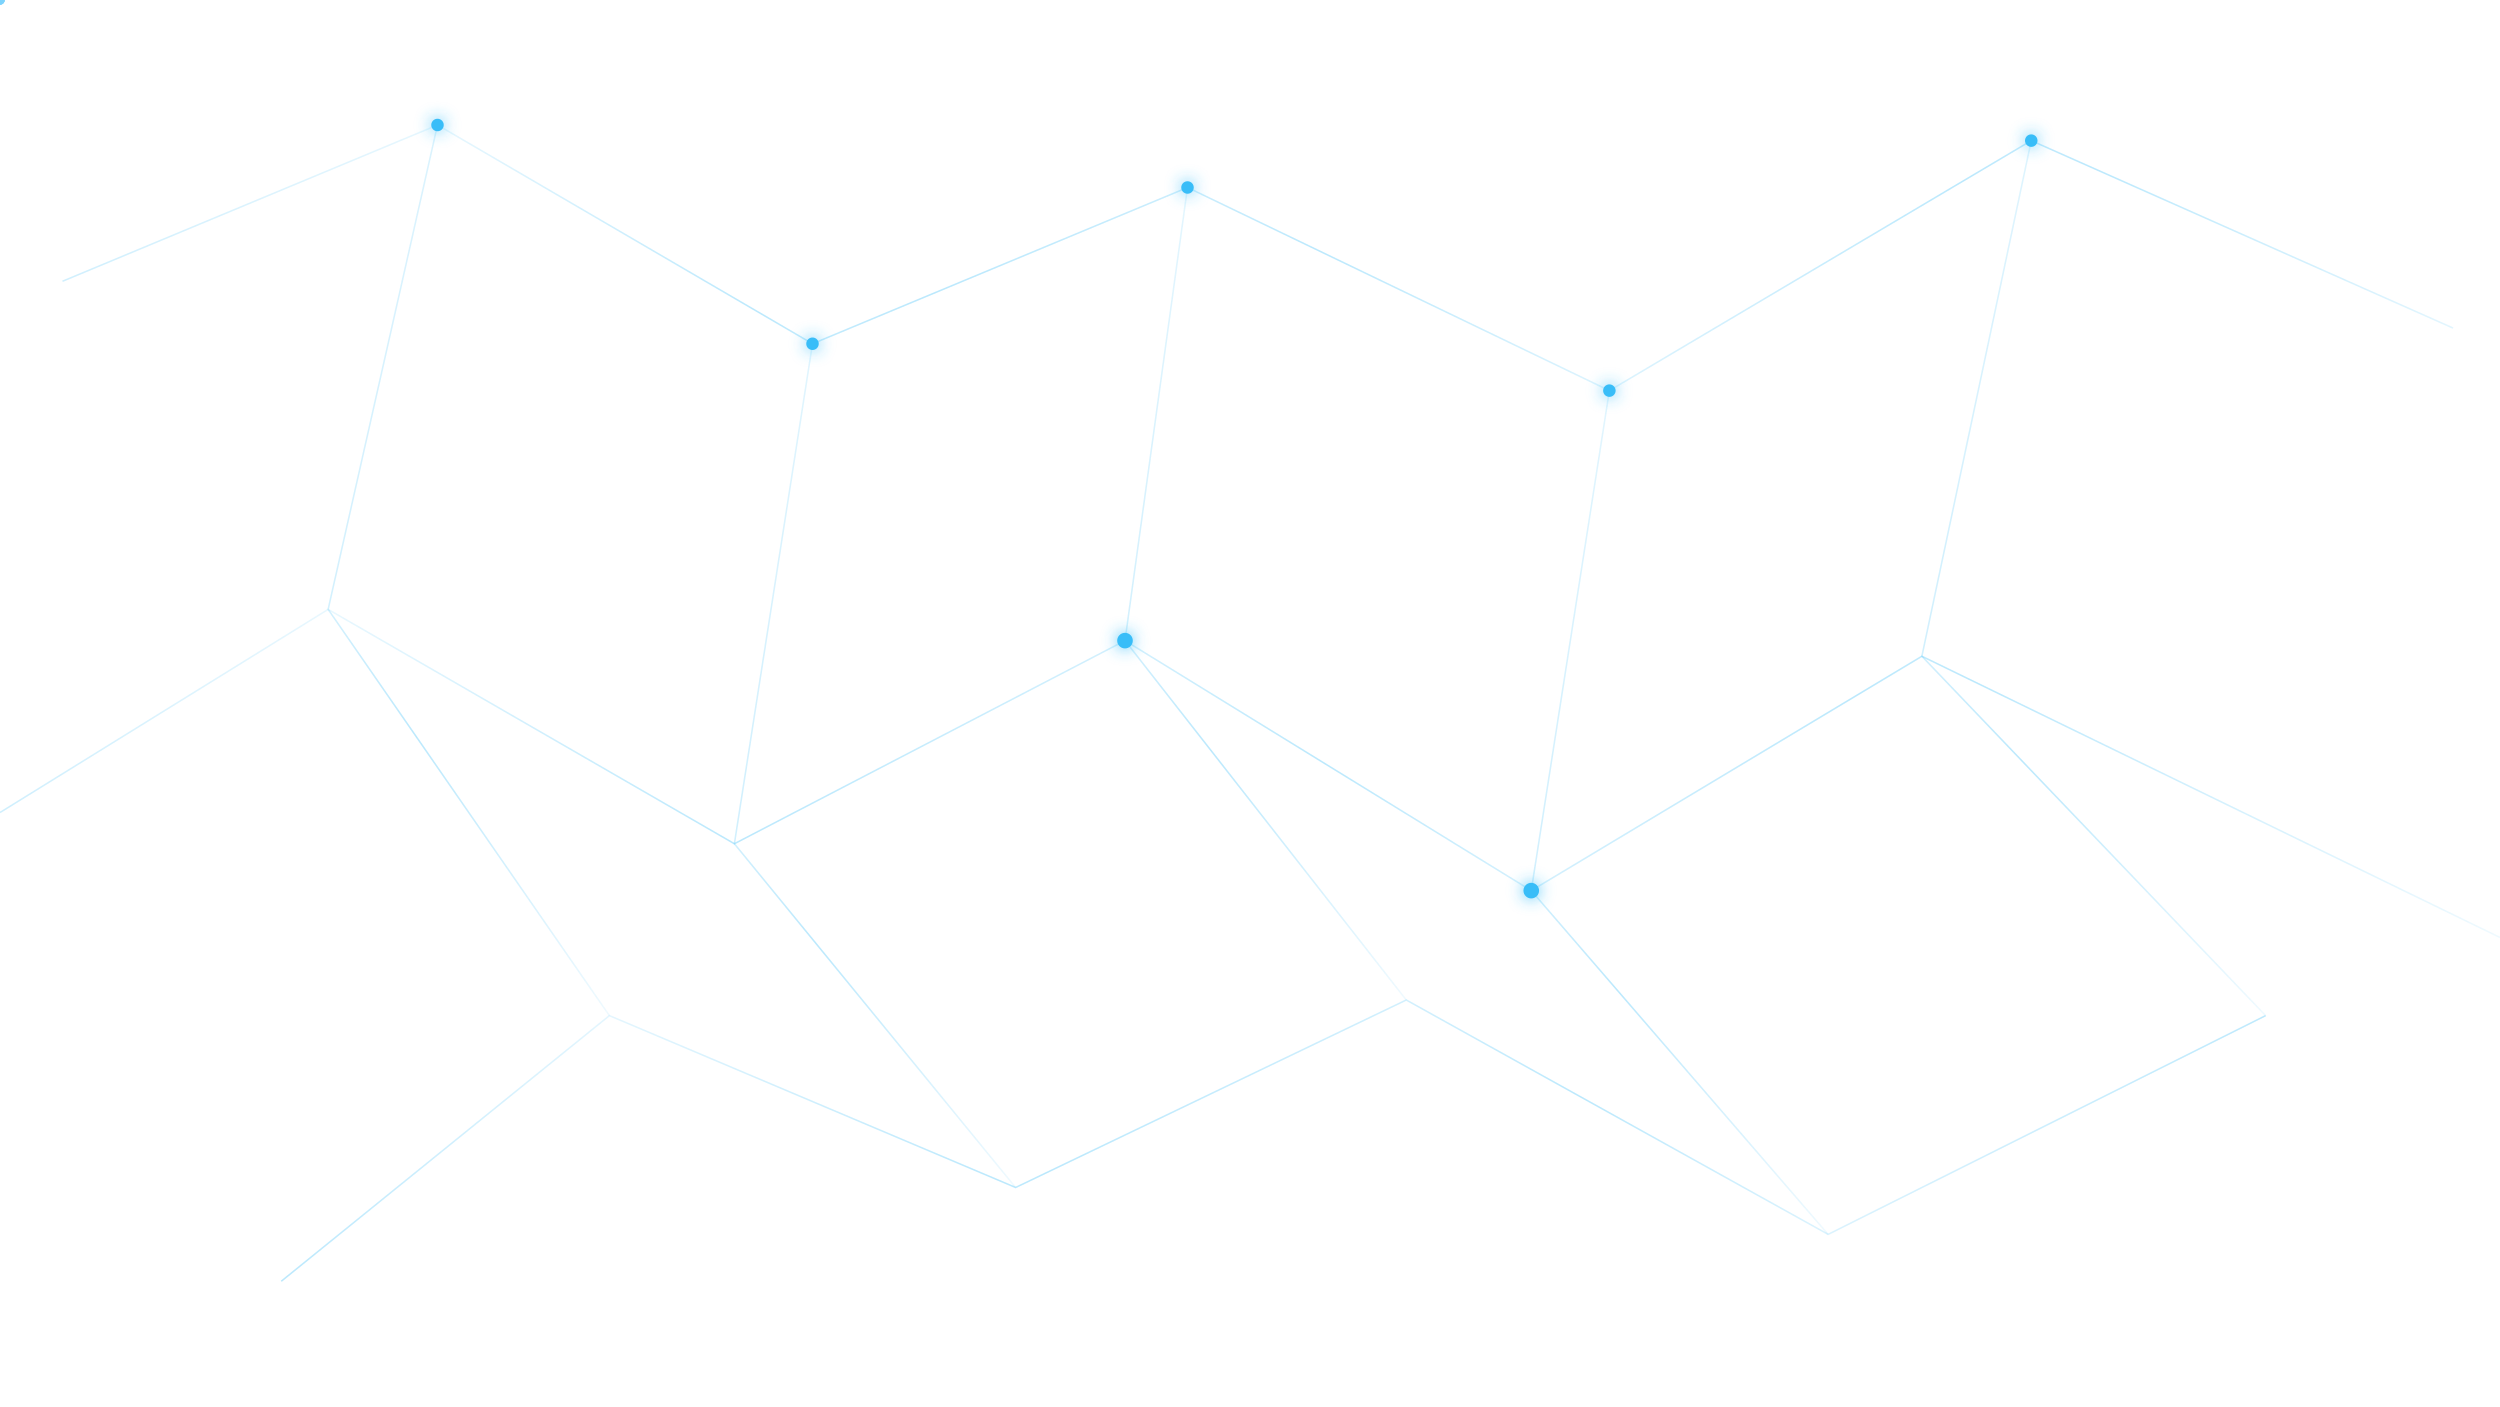
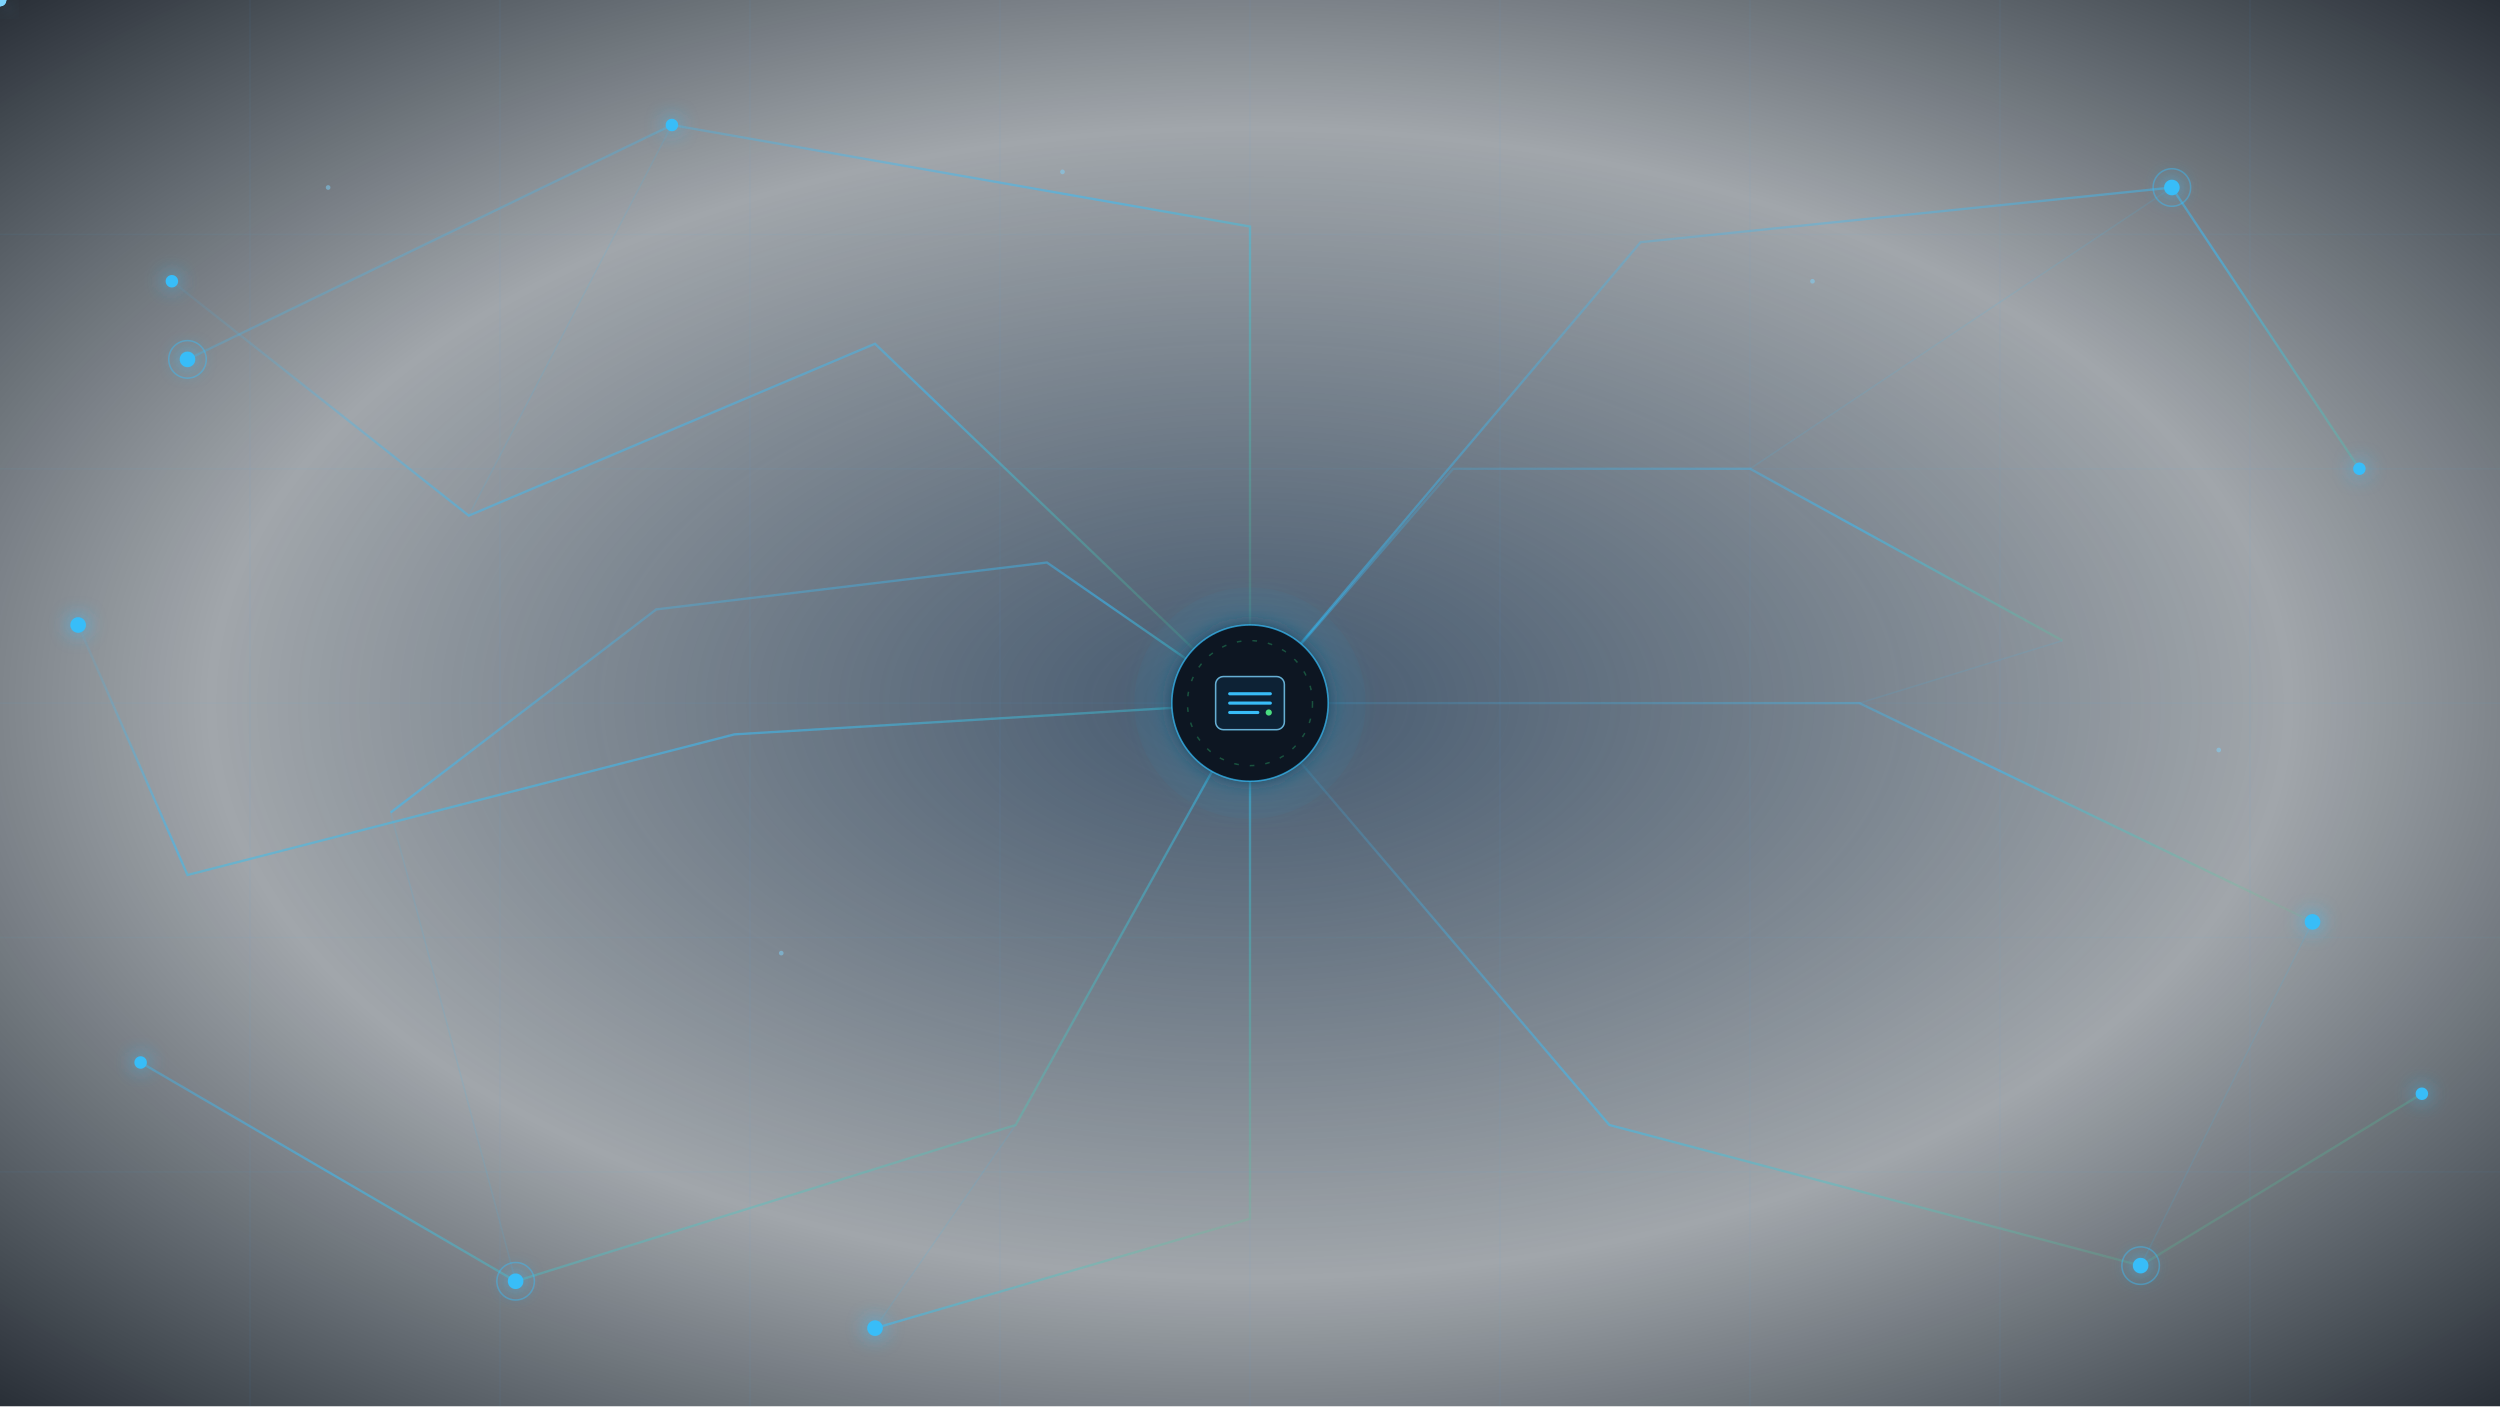
<svg xmlns="http://www.w3.org/2000/svg" viewBox="0 0 1600 900" preserveAspectRatio="xMidYMid slice">
  <defs>
-     <filter id="glow">
-       <feGaussianBlur stdDeviation="5" result="blur" />
+     <radialGradient id="bg" cx="50%" cy="50%" r="75%">
+       <stop offset="0" stop-color="#102b48" stop-opacity=".78" />
+       <stop offset=".55" stop-color="#071522" stop-opacity=".38" />
+       <stop offset="1" stop-color="#030912" stop-opacity=".92" />
+     </radialGradient>
+     <linearGradient id="wire" x1="0" y1="0" x2="1" y2="1">
+       <stop stop-color="#38bdf8" stop-opacity=".06" />
+       <stop offset=".5" stop-color="#38bdf8" stop-opacity=".55" />
+       <stop offset="1" stop-color="#4ade80" stop-opacity=".08" />
+     </linearGradient>
+     <linearGradient id="packet" x1="0" x2="1">
+       <stop stop-color="#38bdf8" stop-opacity="0" />
+       <stop offset=".5" stop-color="#7dd3fc" />
+       <stop offset="1" stop-color="#4ade80" stop-opacity="0" />
+     </linearGradient>
+     <filter id="glow" x="-100%" y="-100%" width="300%" height="300%">
+       <feGaussianBlur stdDeviation="6" result="b" />
      <feMerge>
-         <feMergeNode in="blur" />
+         <feMergeNode in="b" />
        <feMergeNode in="SourceGraphic" />
      </feMerge>
    </filter>
-     <linearGradient id="line" x1="0" y1="0" x2="1" y2="1">
-       <stop stop-color="#38bdf8" stop-opacity=".08" />
-       <stop offset=".5" stop-color="#38bdf8" stop-opacity=".34" />
-       <stop offset="1" stop-color="#38bdf8" stop-opacity=".08" />
-     </linearGradient>
+     <filter id="soft" x="-100%" y="-100%" width="300%" height="300%">
+       <feGaussianBlur stdDeviation="18" />
+     </filter>
  </defs>
-   <g fill="none" stroke="url(#line)" stroke-width="1">
-     <path d="M40 180 L280 80 L520 220 L760 120 L1030 250 L1300 90 L1570 210" />
-     <path d="M0 520 L210 390 L470 540 L720 410 L980 570 L1230 420 L1600 600" />
-     <path d="M180 820 L390 650 L650 760 L900 640 L1170 790 L1450 650" />
-     <path d="M280 80 L210 390 L390 650" />
-     <path d="M520 220 L470 540 L650 760" />
-     <path d="M760 120 L720 410 L900 640" />
-     <path d="M1030 250 L980 570 L1170 790" />
-     <path d="M1300 90 L1230 420 L1450 650" />
+   <rect width="1600" height="900" fill="url(#bg)" />
+   <g stroke="#38bdf8" stroke-opacity=".045" stroke-width="1">
+     <path d="M0 150H1600M0 300H1600M0 450H1600M0 600H1600M0 750H1600" />
+     <path d="M160 0V900M320 0V900M480 0V900M640 0V900M800 0V900M960 0V900M1120 0V900M1280 0V900M1440 0V900" />
+   </g>
+   <g fill="none" stroke="url(#wire)" stroke-width="1.5">
+     <path d="M800 450 L800 145 L430 80 L120 230" />
+     <path d="M800 450 L1050 155 L1390 120 L1510 300" />
+     <path d="M800 450 L1190 450 L1480 590" />
+     <path d="M800 450 L1030 720 L1370 810 L1550 700" />
+     <path d="M800 450 L650 720 L330 820 L90 680" />
+     <path d="M800 450 L470 470 L120 560 L50 400" />
+     <path d="M800 450 L560 220 L300 330 L110 180" />
+     <path d="M800 450 L800 780 L560 850" />
+     <path d="M800 450 L930 300 L1120 300 L1320 410" />
+     <path d="M800 450 L670 360 L420 390 L250 520" />
+   </g>
+   <g fill="none" stroke="#38bdf8" stroke-opacity=".12" stroke-width="1">
+     <path d="M430 80L300 330" />
+     <path d="M1390 120L1120 300" />
+     <path d="M1190 450L1320 410" />
+     <path d="M1370 810L1480 590" />
+     <path d="M330 820L250 520" />
+     <path d="M560 850L650 720" />
+   </g>
+   <g transform="translate(800 450)" filter="url(#glow)">
+     <circle r="74" fill="#38bdf8" opacity=".035">
+       <animate attributeName="r" values="64;94;64" dur="3.8s" repeatCount="indefinite" />
+       <animate attributeName="opacity" values=".08;0;.08" dur="3.8s" repeatCount="indefinite" />
+     </circle>
+     <circle r="50" fill="#071522" stroke="#38bdf8" stroke-opacity=".7" />
+     <circle r="40" fill="none" stroke="#4ade80" stroke-opacity=".3" stroke-dasharray="3 7">
+       <animateTransform attributeName="transform" type="rotate" from="0" to="360" dur="12s" repeatCount="indefinite" />
+     </circle>
+     <rect x="-22" y="-17" width="44" height="34" rx="5" fill="#0c2135" stroke="#7dd3fc" stroke-opacity=".8" />
+     <path d="M-13-6H13M-13 0H13M-13 6H5" stroke="#38bdf8" stroke-width="2" stroke-linecap="round" />
+     <circle cx="12" cy="6" r="2" fill="#4ade80" />
  </g>
  <g fill="#38bdf8" filter="url(#glow)">
-     <circle cx="280" cy="80" r="4">
-       <animate attributeName="r" values="3;7;3" dur="2.8s" repeatCount="indefinite" />
+     <circle cx="120" cy="230" r="5" />
+     <circle cx="430" cy="80" r="4" />
+     <circle cx="1390" cy="120" r="5" />
+     <circle cx="1510" cy="300" r="4" />
+     <circle cx="1480" cy="590" r="5" />
+     <circle cx="1550" cy="700" r="4" />
+     <circle cx="1370" cy="810" r="5" />
+     <circle cx="330" cy="820" r="5" />
+     <circle cx="90" cy="680" r="4" />
+     <circle cx="50" cy="400" r="5" />
+     <circle cx="110" cy="180" r="4" />
+     <circle cx="560" cy="850" r="5" />
+   </g>
+   <g fill="none" stroke="#38bdf8" stroke-opacity=".45">
+     <circle cx="120" cy="230" r="12">
+       <animate attributeName="r" values="8;28;8" dur="4s" repeatCount="indefinite" />
+       <animate attributeName="opacity" values=".55;0;.55" dur="4s" repeatCount="indefinite" />
    </circle>
-     <circle cx="520" cy="220" r="4">
-       <animate attributeName="r" values="4;8;4" dur="3.4s" repeatCount="indefinite" />
+     <circle cx="1390" cy="120" r="12">
+       <animate attributeName="r" values="8;28;8" dur="4.8s" repeatCount="indefinite" />
+       <animate attributeName="opacity" values=".55;0;.55" dur="4.8s" repeatCount="indefinite" />
    </circle>
-     <circle cx="760" cy="120" r="4">
-       <animate attributeName="r" values="3;7;3" dur="2.5s" repeatCount="indefinite" />
+     <circle cx="1370" cy="810" r="12">
+       <animate attributeName="r" values="8;28;8" dur="4.3s" repeatCount="indefinite" />
+       <animate attributeName="opacity" values=".55;0;.55" dur="4.3s" repeatCount="indefinite" />
    </circle>
-     <circle cx="1030" cy="250" r="4">
-       <animate attributeName="r" values="4;8;4" dur="3.1s" repeatCount="indefinite" />
-     </circle>
-     <circle cx="1300" cy="90" r="4">
-       <animate attributeName="r" values="3;7;3" dur="2.9s" repeatCount="indefinite" />
-     </circle>
-     <circle cx="720" cy="410" r="5">
-       <animate attributeName="r" values="4;9;4" dur="3s" repeatCount="indefinite" />
-     </circle>
-     <circle cx="980" cy="570" r="5">
-       <animate attributeName="r" values="4;9;4" dur="3.7s" repeatCount="indefinite" />
+     <circle cx="330" cy="820" r="12">
+       <animate attributeName="r" values="8;28;8" dur="5s" repeatCount="indefinite" />
+       <animate attributeName="opacity" values=".55;0;.55" dur="5s" repeatCount="indefinite" />
    </circle>
  </g>
-   <g fill="#7dd3fc">
-     <circle r="3">
-       <animateMotion dur="5s" repeatCount="indefinite" path="M40 180 L280 80 L520 220 L760 120 L1030 250 L1300 90 L1570 210" />
+   <g fill="#7dd3fc" filter="url(#glow)">
+     <circle r="4">
+       <animateMotion dur="3.8s" repeatCount="indefinite" path="M120 230 L430 80 L800 145 L800 450" />
+     </circle>
+     <circle r="4">
+       <animateMotion dur="4.6s" repeatCount="indefinite" path="M1510 300 L1390 120 L1050 155 L800 450" begin=".8s" />
+     </circle>
+     <circle r="4">
+       <animateMotion dur="4.2s" repeatCount="indefinite" path="M90 680 L330 820 L650 720 L800 450" begin="1.4s" />
+     </circle>
+     <circle r="4">
+       <animateMotion dur="5.1s" repeatCount="indefinite" path="M1550 700 L1370 810 L1030 720 L800 450" begin="2.1s" />
    </circle>
    <circle r="3">
-       <animateMotion dur="6.5s" repeatCount="indefinite" path="M0 520 L210 390 L470 540 L720 410 L980 570 L1230 420 L1600 600" />
+       <animateMotion dur="3.4s" repeatCount="indefinite" path="M800 450 L930 300 L1120 300 L1320 410" begin=".4s" />
    </circle>
    <circle r="3">
-       <animateMotion dur="7s" repeatCount="indefinite" path="M180 820 L390 650 L650 760 L900 640 L1170 790 L1450 650" />
+       <animateMotion dur="4.1s" repeatCount="indefinite" path="M800 450 L670 360 L420 390 L250 520" begin="1.8s" />
+     </circle>
+   </g>
+   <circle cx="800" cy="450" r="150" fill="none" stroke="#38bdf8" stroke-width="1" opacity="0">
+     <animate attributeName="r" values="70;500" dur="6s" repeatCount="indefinite" />
+     <animate attributeName="opacity" values=".28;0" dur="6s" repeatCount="indefinite" />
+   </circle>
+   <g fill="#7dd3fc" opacity=".5">
+     <circle cx="210" cy="120" r="1.5">
+       <animate attributeName="opacity" values=".2;1;.2" dur="2.2s" repeatCount="indefinite" />
+     </circle>
+     <circle cx="680" cy="110" r="1.5">
+       <animate attributeName="opacity" values=".2;1;.2" dur="2.9s" repeatCount="indefinite" />
+     </circle>
+     <circle cx="1160" cy="180" r="1.5">
+       <animate attributeName="opacity" values=".2;1;.2" dur="2.5s" repeatCount="indefinite" />
+     </circle>
+     <circle cx="1420" cy="480" r="1.5">
+       <animate attributeName="opacity" values=".2;1;.2" dur="3.1s" repeatCount="indefinite" />
+     </circle>
+     <circle cx="500" cy="610" r="1.5">
+       <animate attributeName="opacity" values=".2;1;.2" dur="2.7s" repeatCount="indefinite" />
    </circle>
  </g>
</svg>
